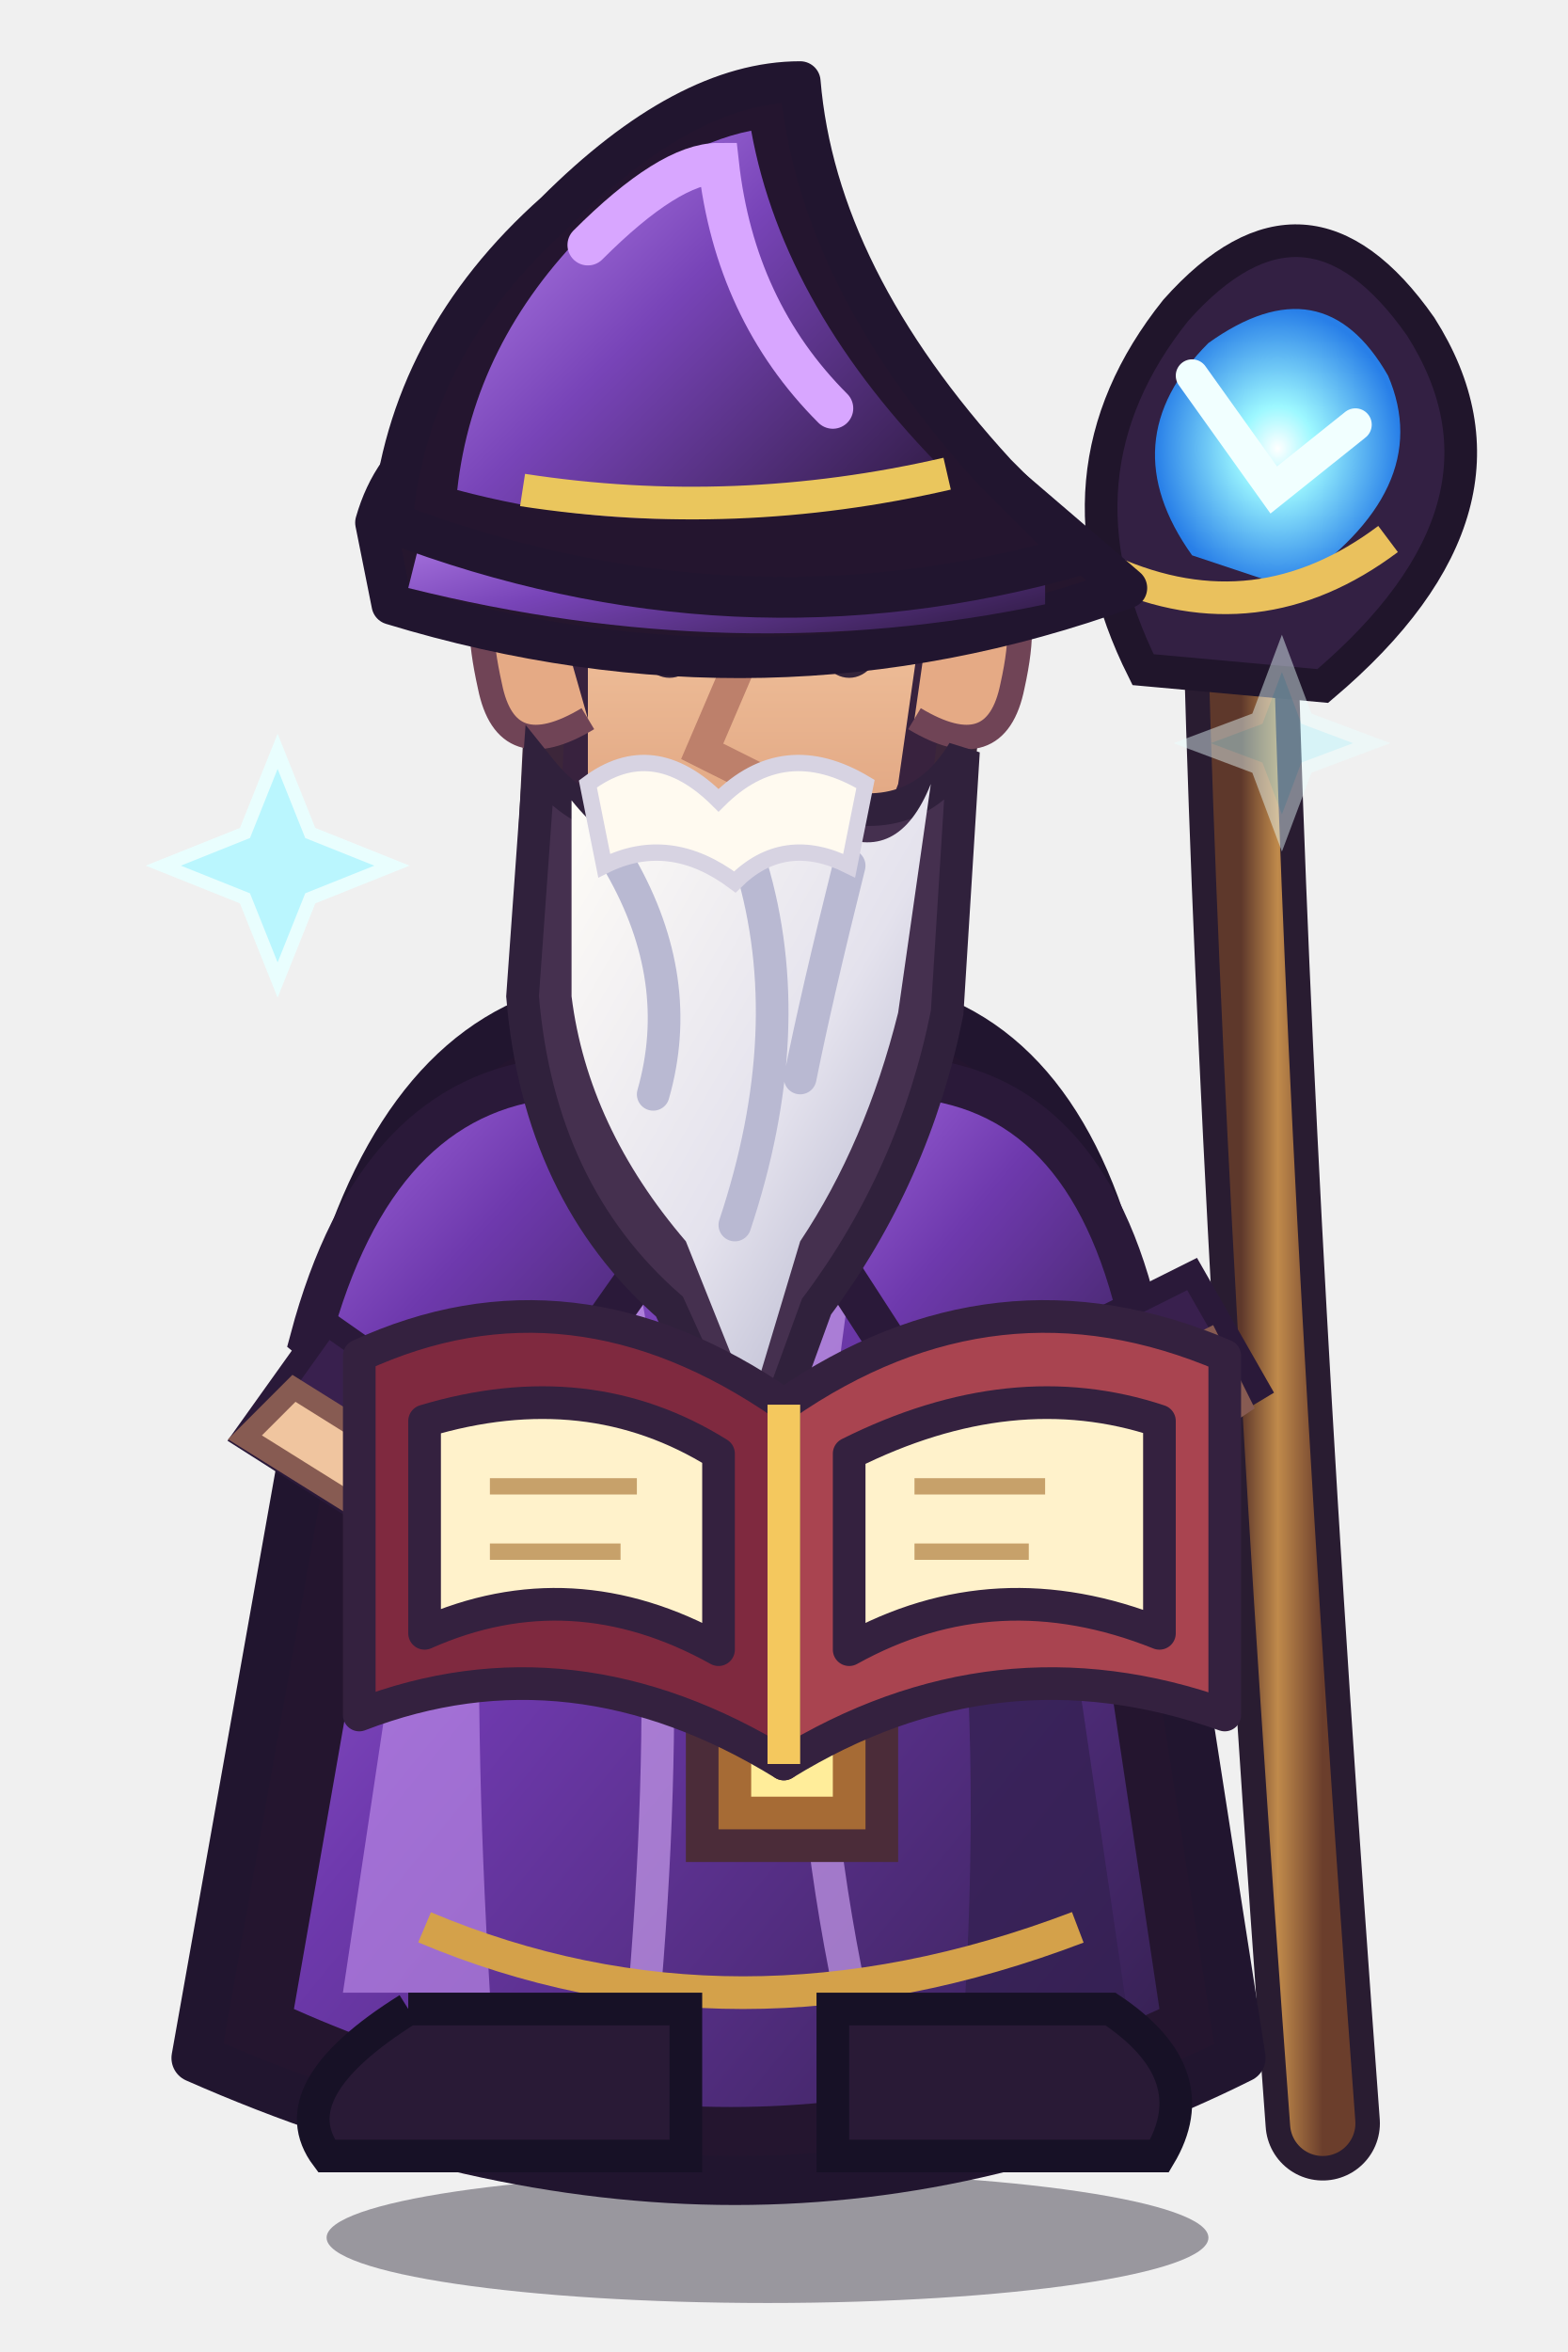
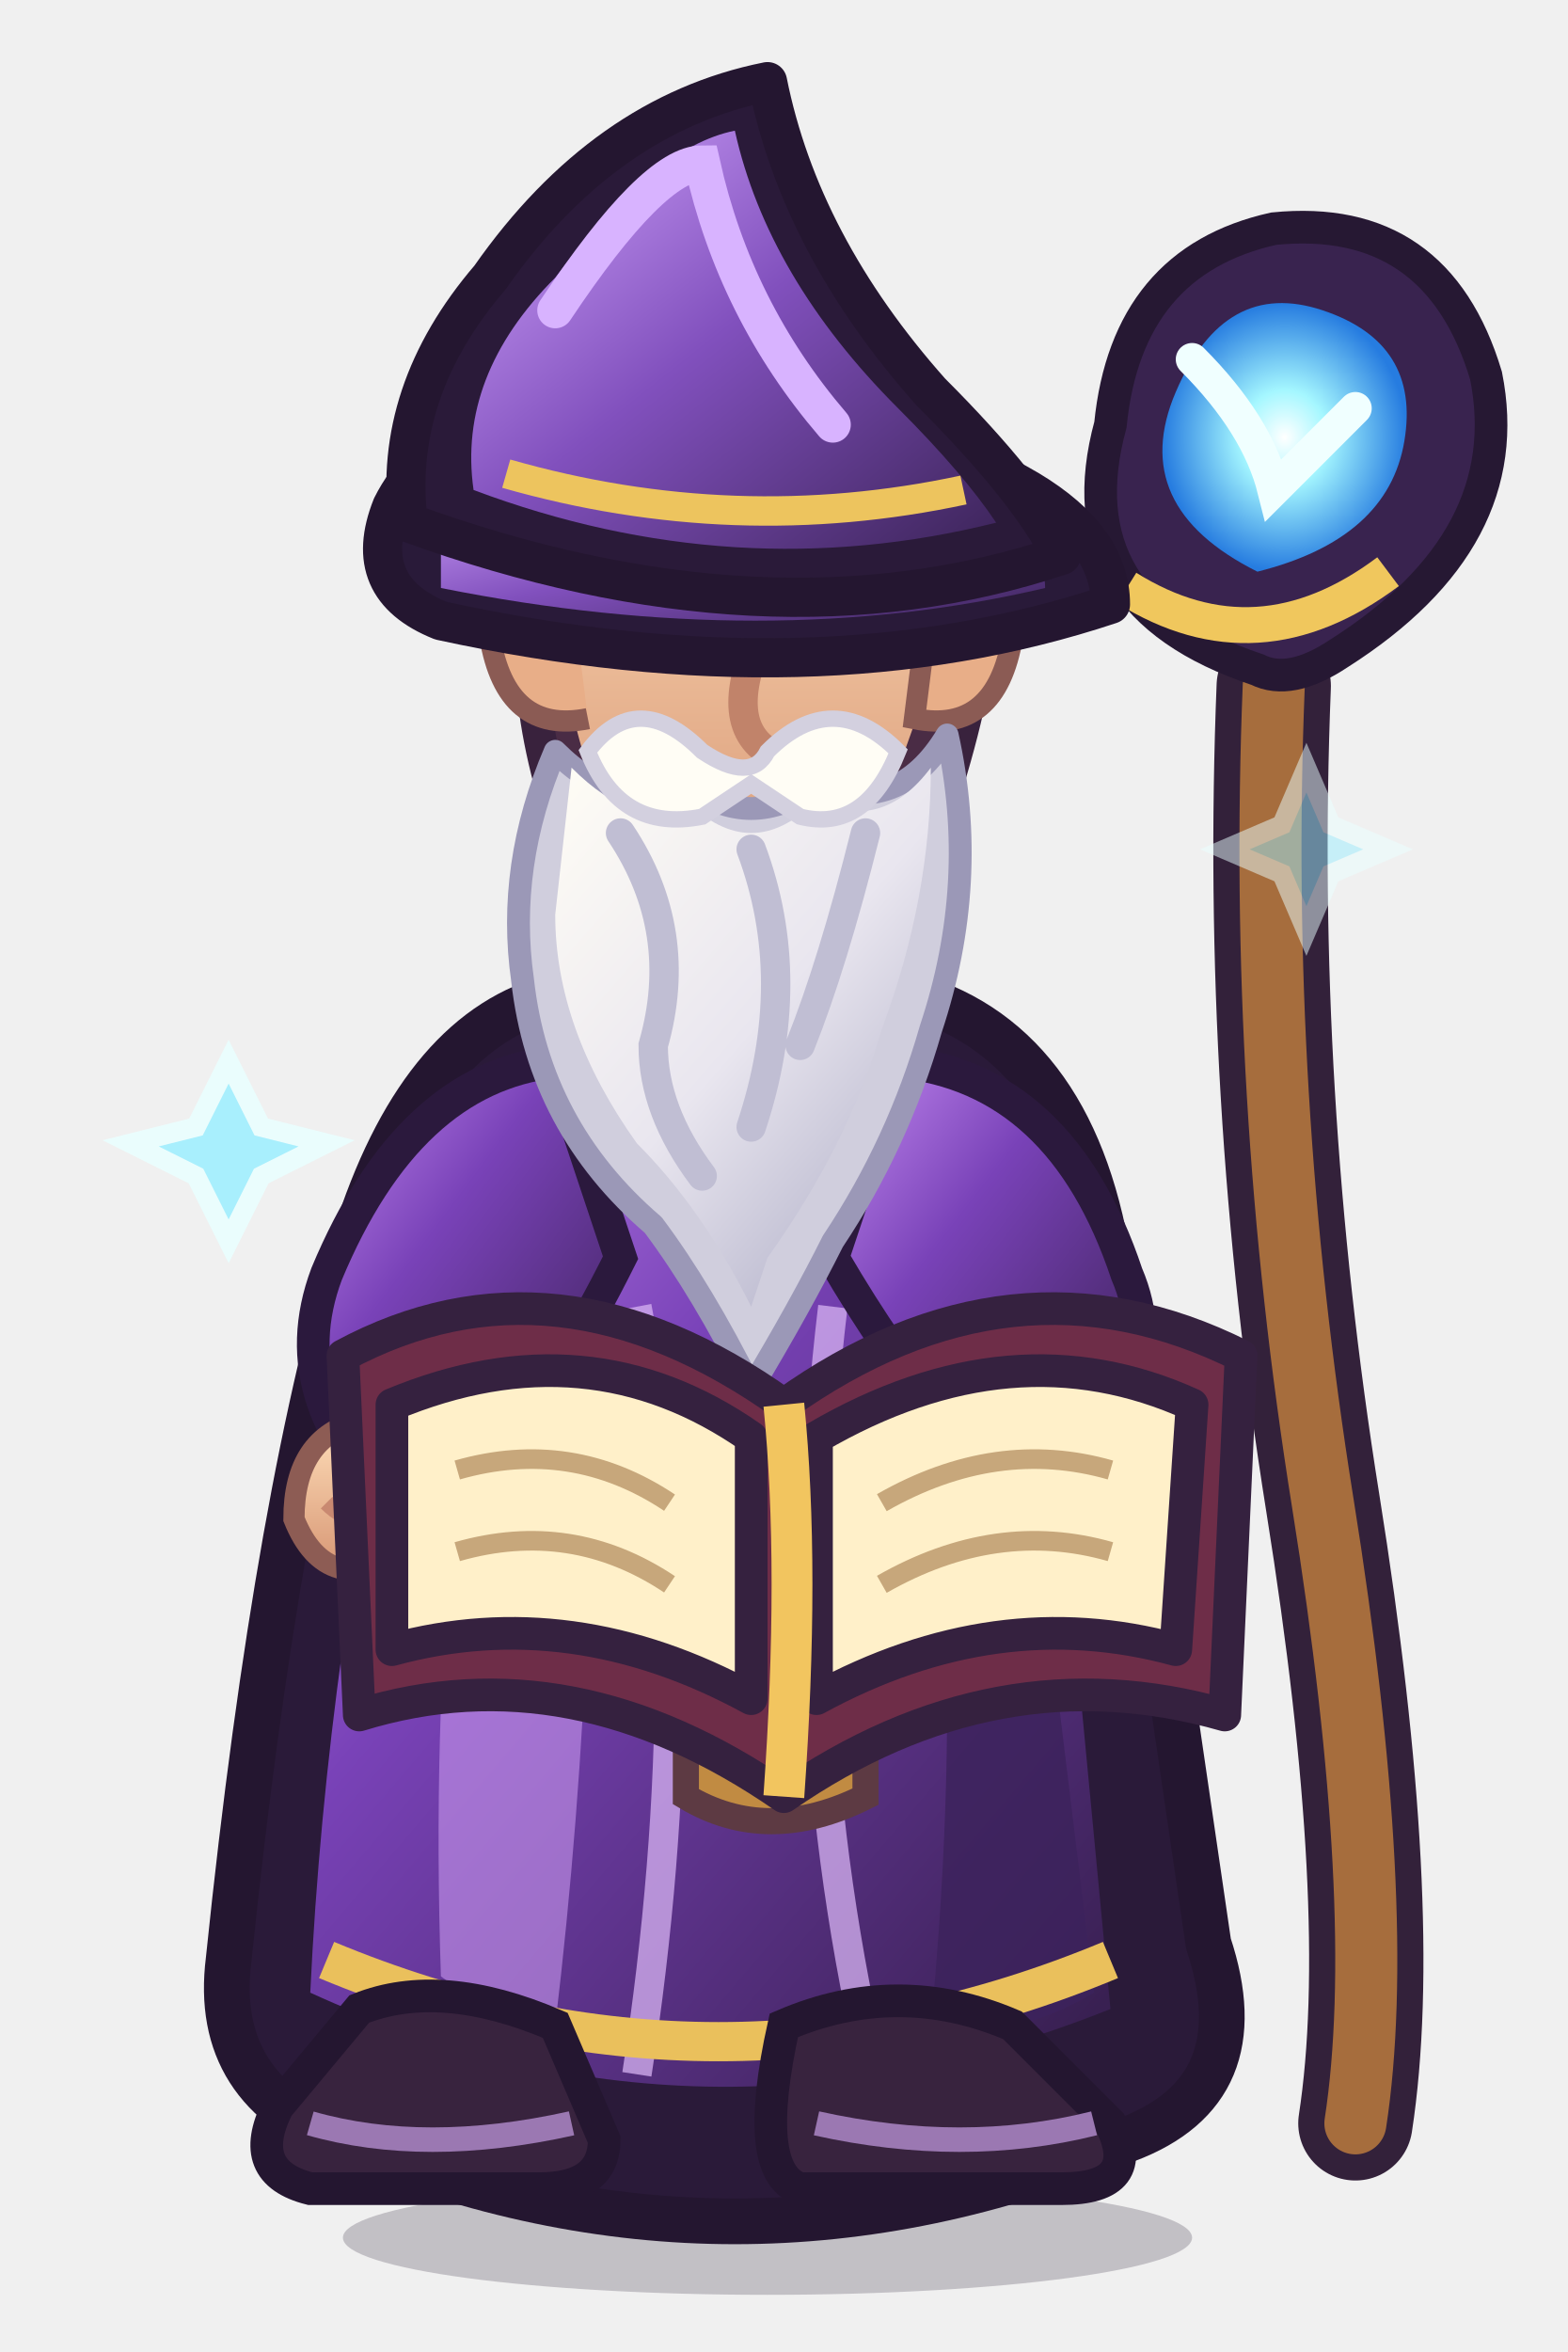
<svg xmlns="http://www.w3.org/2000/svg" width="96" height="144" viewBox="0 0 96 144" role="img" aria-label="Elder wizard studying frame 5">
  <defs>
-     <linearGradient id="robe" x1="0" y1="0" x2="1" y2="1">
-       <stop stop-color="#a66be2" />
-       <stop offset=".42" stop-color="#6e39ad" />
-       <stop offset="1" stop-color="#34204f" />
+     <linearGradient id="robe5study" x1="0" y1="0" x2=".9" y2="1">
+       <stop stop-color="#c58bf2" />
+       <stop offset=".4" stop-color="#7942b8" />
+       <stop offset="1" stop-color="#392052" />
    </linearGradient>
-     <linearGradient id="hat" x1="0" y1="0" x2="1" y2=".8">
-       <stop stop-color="#bd8af1" />
-       <stop offset=".48" stop-color="#7844b8" />
-       <stop offset="1" stop-color="#382051" />
+     <linearGradient id="hat5study" x1="0" y1="0" x2="1" y2="1">
+       <stop stop-color="#d3a7ff" />
+       <stop offset=".48" stop-color="#8150bd" />
+       <stop offset="1" stop-color="#3c2459" />
    </linearGradient>
-     <linearGradient id="beard" x1="0" y1="0" x2="1" y2="1">
-       <stop stop-color="#fffdf7" />
-       <stop offset=".55" stop-color="#e4e2ed" />
-       <stop offset="1" stop-color="#a5a6c2" />
+     <linearGradient id="beard5study" x1="0" y1="0" x2=".8" y2="1">
+       <stop stop-color="#fffdf5" />
+       <stop offset=".55" stop-color="#e9e6ef" />
+       <stop offset="1" stop-color="#b2b1c9" />
    </linearGradient>
-     <linearGradient id="skin" x1="0" y1="0" x2="0" y2="1">
-       <stop stop-color="#ffdbb4" />
-       <stop offset="1" stop-color="#d99875" />
+     <linearGradient id="skin5study" x1="0" y1="0" x2="0" y2="1">
+       <stop stop-color="#ffdfba" />
+       <stop offset="1" stop-color="#d79674" />
    </linearGradient>
-     <radialGradient id="gem">
+     <radialGradient id="gem5study">
      <stop stop-color="#fff" />
-       <stop offset=".3" stop-color="#9df8ff" />
-       <stop offset="1" stop-color="#287fe8" />
+       <stop offset=".35" stop-color="#a5f7ff" />
+       <stop offset="1" stop-color="#267ce0" />
    </radialGradient>
-     <linearGradient id="wood" x1="0" y1="0" x2="1" y2="0">
-       <stop stop-color="#5e382b" />
-       <stop offset=".45" stop-color="#c08a4b" />
-       <stop offset="1" stop-color="#6b3e2c" />
-     </linearGradient>
  </defs>
-   <ellipse cx="47" cy="137" rx="27" ry="4" fill="#171124" opacity=".4" />
-   <path d="M76 40Q77 76 81 130" fill="none" stroke="#291c31" stroke-width="7" stroke-linecap="round" />
-   <path d="M76 40Q77 76 81 130" fill="none" stroke="url(#wood)" stroke-width="4" stroke-linecap="round" />
-   <path d="M70 41Q64 29 72 19Q80 10 87 20Q94 31 81 42Z" fill="#332043" stroke="#20152b" stroke-width="2" />
-   <path d="M73 34Q68 27 74 21Q81 16 85 23Q88 30 79 36Z" fill="url(#gem)" />
-   <path d="M73 23l5 7 5-4" fill="none" stroke="#f1ffff" stroke-width="2" stroke-linecap="round" />
-   <path d="M68 35Q77 39 85 33" fill="none" stroke="#eac15d" stroke-width="2" />
-   <path d="M34 62Q24 65 20 81L12 126Q46 141 76 126L69 81Q66 65 56 62Z" fill="#24152f" stroke="#21152f" stroke-width="3" stroke-linejoin="round" />
-   <path d="M35 64Q27 69 25 83L18 123Q45 135 71 123L65 83Q62 69 55 64Z" fill="url(#robe)" />
-   <path d="M32 69Q28 89 30 122L21 122L27 82Z" fill="#bd8ce9" opacity=".65" />
-   <path d="M54 72Q61 93 59 124L69 123L63 82Z" fill="#342052" opacity=".8" />
-   <path d="M38 78Q42 98 39 127M51 79Q47 105 54 130" fill="none" stroke="#c49ae9" stroke-width="2" opacity=".7" />
-   <path d="M26 118Q45 126 66 118" fill="none" stroke="#d4a14a" stroke-width="2" />
-   <path d="M43 101h11v12H43z" fill="#a66b35" stroke="#4b2c39" stroke-width="2" />
-   <path d="M46 104h5v6h-5z" fill="#ffed9a" />
-   <path d="M34 66Q23 67 19 82L30 91L42 74Z" fill="url(#robe)" stroke="#2a1939" stroke-width="2.5" />
-   <path d="M56 66Q67 67 70 82L60 91L49 74Z" fill="url(#robe)" stroke="#2a1939" stroke-width="2.5" />
-   <path d="M20 81l10 7-4 7-11-7zM65 82l8-4 4 7-10 6z" fill="#39204e" stroke="#2a1939" stroke-width="1.5" />
-   <path d="M18 85l8 5-3 3-8-5zM68 85l6-3 2 4-6 4z" fill="#f0c59f" stroke="#875b52" stroke-width="1.3" />
-   <path d="M34 31Q33 22 45 21Q58 21 60 33L58 51Q54 61 46 62Q36 60 33 51Z" fill="#38223e" stroke="#3c263a" stroke-width="2.5" />
-   <path d="M36 32Q36 25 46 25Q56 25 57 34L55 48Q52 56 46 57Q38 55 36 48Z" fill="url(#skin)" />
-   <path d="M34 37Q28 33 30 42Q31 47 36 44M57 37Q64 33 62 42Q61 47 56 44" fill="#e5aa85" stroke="#704456" stroke-width="1.5" />
-   <path d="M37 35q4-3 8 0M48 35q4-3 7 0" fill="none" stroke="#756071" stroke-width="2.3" stroke-linecap="round" />
-   <ellipse cx="41" cy="39" rx="2" ry="2.5" fill="#33233a" />
-   <ellipse cx="52" cy="39" rx="2" ry="2.5" fill="#33233a" />
-   <circle cx="41.5" cy="38.5" r=".7" fill="#fff" />
-   <circle cx="52.5" cy="38.5" r=".7" fill="#fff" />
-   <path d="M46 39l-3 7 4 2" fill="none" stroke="#bd806b" stroke-width="2" stroke-linecap="round" />
-   <path d="M33 47Q37 52 42 49Q46 53 50 49Q56 51 59 46L58 62Q56 72 50 80L46 91L41 80Q33 73 32 61Z" fill="#45304f" stroke="#30213c" stroke-width="2" />
-   <path d="M35 49Q39 54 43 51Q47 54 51 51Q55 53 57 48L55 62Q53 70 49 76L46 86L42 76Q36 69 35 61Z" fill="url(#beard)" />
-   <path d="M38 53Q42 60 40 67M46 53Q49 63 45 75M52 53Q50 61 49 66" fill="none" stroke="#b9b9d2" stroke-width="2" stroke-linecap="round" />
-   <path d="M36 48Q40 45 44 49Q48 45 53 48L52 53Q48 51 45 54Q41 51 37 53Z" fill="#fffaf0" stroke="#d7d3e2" stroke-width="1" />
-   <path d="M23 32Q25 25 34 25L62 30L69 36Q47 44 24 37Z" fill="#25162e" stroke="#21152f" stroke-width="2.5" stroke-linejoin="round" />
-   <path d="M26 32Q42 28 64 34L64 37Q45 41 25 36Z" fill="url(#hat)" />
-   <path d="M29 33Q46 36 61 34" fill="none" stroke="#f2c65a" stroke-width="2" />
-   <path d="M24 32Q25 21 34 13Q42 5 49 5Q50 17 61 29L66 34Q45 40 24 32Z" fill="#24152f" stroke="#21152f" stroke-width="2.5" stroke-linejoin="round" />
-   <path d="M28 30Q29 21 36 14Q41 9 46 8Q48 19 58 29Q43 34 28 30Z" fill="url(#hat)" />
-   <path d="M36 15Q41 10 44 10Q45 19 51 25" fill="none" stroke="#d8a6ff" stroke-width="2.5" stroke-linecap="round" />
-   <path d="M32 30Q45 32 58 29" fill="none" stroke="#eac65d" stroke-width="2" />
-   <path d="M25 123h17v9H20q-3-4 5-9M51 123h17q6 4 3 9H51z" fill="#291a36" stroke="#171126" stroke-width="2" />
-   <g stroke="#34213f" stroke-width="2" stroke-linejoin="round">
-     <path d="M22 83Q35 77 48 86V108Q35 100 22 105Z" fill="#7f293f" />
-     <path d="M48 86Q61 77 75 83V105Q61 100 48 108Z" fill="#a94450" />
-     <path d="M26 87Q36 84 44 89V101Q35 96 26 100Z" fill="#fff2cb" />
-     <path d="M52 89Q62 84 71 87V100Q61 96 52 101Z" fill="#fff2cb" />
-     <path d="M48 86V108" stroke="#f4c85e" stroke-width="2" />
-     <path d="M30 91h9m-9 4h8m18-4h8m-8 4h7" stroke="#c7a16a" stroke-width="1" />
+   <ellipse cx="47" cy="137" rx="26" ry="3.5" fill="#21152d" opacity=".22" />
+   <path d="M78 42Q77 67 81 92T83 130" fill="none" stroke="#33213a" stroke-width="7" stroke-linecap="round" />
+   <path d="M78 42Q77 67 81 92T83 130" fill="none" stroke="#a66d3d" stroke-width="3.8" stroke-linecap="round" />
+   <path d="M77 41Q65 37 68 26Q69 16 78 14Q88 13 91 23Q93 33 82 40Q79 42 77 41Z" fill="#39234f" stroke="#261833" stroke-width="2" />
+   <path d="M77 35Q69 31 72 24Q75 17 81 19Q87 21 86 27Q85 33 77 35Z" fill="url(#gem5study)" />
+   <path d="M73 22q4 4 5 8l5-5" fill="none" stroke="#f0ffff" stroke-width="2" stroke-linecap="round" />
+   <path d="M69 36q8 5 16-1" fill="none" stroke="#f0c75d" stroke-width="2.2" />
+   <path d="M34 61Q26 63 22 75Q17 91 14 120Q13 128 21 131Q45 141 69 131Q77 128 74 119L68 78Q66 64 56 61Z" fill="#2a1a39" stroke="#241630" stroke-width="2.8" stroke-linejoin="round" />
+   <path d="M35 64Q28 67 25 79Q20 101 19 122Q43 133 68 123L64 81Q62 68 55 64Z" fill="url(#robe5study)" />
+   <path d="M32 69Q26 91 27 121Q31 124 34 124Q37 99 36 72Z" fill="#c99af0" opacity=".58" />
+   <path d="M54 70Q60 93 57 124Q62 125 67 122L62 81Q60 73 54 70Z" fill="#3c225c" opacity=".82" />
+   <path d="M39 80Q43 101 39 127M51 80Q48 105 54 129" fill="none" stroke="#d6b1f1" stroke-width="1.8" opacity=".75" />
+   <path d="M20 120Q44 130 68 120" fill="none" stroke="#eac05c" stroke-width="2.4" />
+   <path d="M34 65Q25 66 20 78Q17 86 25 93Q31 91 38 77Z" fill="url(#robe5study)" stroke="#2b193d" stroke-width="2" />
+   <path d="M55 65Q65 66 69 78Q72 85 64 92Q58 89 51 77Z" fill="url(#robe5study)" stroke="#2b193d" stroke-width="2" />
+   <path d="M22 87Q18 88 18 93Q20 98 25 95L29 90Z" fill="url(#skin5study)" stroke="#8d5c54" stroke-width="1.3" />
+   <path d="M65 86Q70 84 72 89Q73 94 68 96L63 91Z" fill="url(#skin5study)" stroke="#8d5c54" stroke-width="1.3" />
+   <path d="M20 92q2 2 4 0m43-1q2 2 4 0" fill="none" stroke="#c98971" stroke-width="1" />
+   <path d="M34 31Q33 22 43 20Q54 19 59 28Q62 35 58 48Q56 57 48 61Q39 59 34 49Q31 39 34 31Z" fill="#4a2c45" stroke="#39223d" stroke-width="2" />
+   <path d="M36 31Q36 24 45 23Q54 23 57 31Q59 37 55 47Q53 54 47 57Q40 55 36 47Q33 38 36 31Z" fill="url(#skin5study)" />
+   <path d="M35 36Q29 32 30 39Q31 45 36 44M57 36Q64 32 62 39Q61 45 56 44Z" fill="#e8ae88" stroke="#8b5b54" stroke-width="1.3" />
+   <path d="M37 34Q41 31 45 34M48 34Q52 31 56 34" fill="none" stroke="#887061" stroke-width="2.2" stroke-linecap="round" />
+   <ellipse cx="41" cy="38" rx="2.1" ry="2.5" fill="#30213a" />
+   <ellipse cx="52" cy="38" rx="2.1" ry="2.5" fill="#30213a" />
+   <circle cx="41.7" cy="37.4" r=".8" fill="#fff" />
+   <circle cx="52.7" cy="37.4" r=".8" fill="#fff" />
+   <path d="M47 38Q44 44 47 46L49 46" fill="none" stroke="#c1836a" stroke-width="1.8" stroke-linecap="round" />
+   <path d="M34 46Q38 50 42 48Q46 51 50 48Q55 50 58 45Q60 54 57 63Q55 70 51 76Q49 80 46 85Q43 79 40 75Q33 69 32 60Q31 53 34 46Z" fill="#d0cedd" stroke="#9b98b7" stroke-width="1.4" stroke-linejoin="round" />
+   <path d="M35 47Q39 51 42 49Q46 53 50 49Q54 51 57 47Q57 55 54 63Q52 70 47 77L46 80Q43 74 39 70Q34 63 34 56Z" fill="url(#beard5study)" />
+   <path d="M38 51Q42 57 40 64Q40 68 43 72M46 52Q49 60 46 69M53 51Q51 59 49 64" fill="none" stroke="#c0bed3" stroke-width="1.8" stroke-linecap="round" />
+   <path d="M36 46Q39 42 43 46Q46 48 47 46Q51 42 55 46Q53 51 49 50L46 48L43 50Q38 51 36 46Z" fill="#fffdf5" stroke="#d3d0df" stroke-width="1" />
+   <path d="M24 31Q27 25 37 25Q51 23 63 30Q68 33 68 37Q50 43 27 38Q22 36 24 31Z" fill="#291a39" stroke="#241630" stroke-width="2.4" stroke-linejoin="round" />
+   <path d="M27 31Q42 27 62 32Q64 34 64 36Q47 40 27 36Z" fill="url(#hat5study)" />
+   <path d="M29 32Q45 36 62 33" fill="none" stroke="#f3c65b" stroke-width="2" />
+   <path d="M25 32Q24 24 30 17Q37 7 47 5Q49 15 57 24Q63 30 65 34Q47 40 25 32Z" fill="#2a1a39" stroke="#241630" stroke-width="2.4" stroke-linejoin="round" />
+   <path d="M29 30Q28 23 34 17Q40 9 45 8Q47 17 55 25Q59 29 61 32Q45 36 29 30Z" fill="url(#hat5study)" />
+   <path d="M34 19Q40 10 43 10Q45 19 51 26" fill="none" stroke="#d8b3ff" stroke-width="2.2" stroke-linecap="round" />
+   <path d="M31 29Q45 33 59 30" fill="none" stroke="#edc45e" stroke-width="1.8" />
+   <path d="M22 123Q27 121 34 124L37 131Q37 134 33 134L19 134Q15 133 17 129Z" fill="#38233e" stroke="#241630" stroke-width="2" />
+   <path d="M48 124Q55 121 62 124L68 130Q70 134 65 134L49 134Q46 133 48 124Z" fill="#38233e" stroke="#241630" stroke-width="2" />
+   <path d="M19 130Q26 132 35 130M50 130Q59 132 67 130" fill="none" stroke="#9b78b2" stroke-width="1.5" />
+   <path d="M42 101Q47 99 53 101L53 110Q47 113 42 110Z" fill="#c18b42" stroke="#5d3a43" stroke-width="1.6" />
+   <path d="M45 103Q47 102 50 103L50 108Q47 109 45 108Z" fill="#fff0a0" />
+   <g stroke="#35213f" stroke-width="2" stroke-linejoin="round">
+     <path d="M21 83Q34 76 48 86Q62 76 76 83L75 105Q61 101 48 110Q35 101 22 105Z" fill="#6e2d48" />
+     <path d="M24 86Q36 81 46 88L46 104Q35 98 24 101Z" fill="#fff0c9" />
+     <path d="M50 88Q62 81 73 86L72 101Q61 98 50 104Z" fill="#fff0c9" />
+     <path d="M48 86Q49 96 48 110" fill="none" stroke="#f2c55f" stroke-width="2.5" />
+     <path d="M28 90q7-2 13 2m-13 3q7-2 13 2m13-5q7-4 14-2m-14 7q7-4 14-2" fill="none" stroke="#c7a77b" stroke-width="1.2" />
  </g>
-   <g fill="#b8f7ff" stroke="#e9ffff" stroke-width=".8">
-     <path d="M15 55l2 5 2-5 5-2-5-2-2-5-2 5-5 2z" opacity="0.95" />
-     <path d="M77 47l1.5 4 1.5-4 4-1.5-4-1.5-1.5-4-1.5 4-4 1.5z" opacity="0.45" />
+   <g fill="#9beeff" stroke="#e9ffff" stroke-width="1.2">
+     <path d="M14 65l2 4 4 1-4 2-2 4-2-4-4-2 4-1z" opacity="0.85" />
+     <path d="M80 47l1.5 3.5 3.5 1.5-3.5 1.5L80 57l-1.5-3.5-3.5-1.5 3.5-1.5z" opacity="0.5" />
  </g>
</svg>
